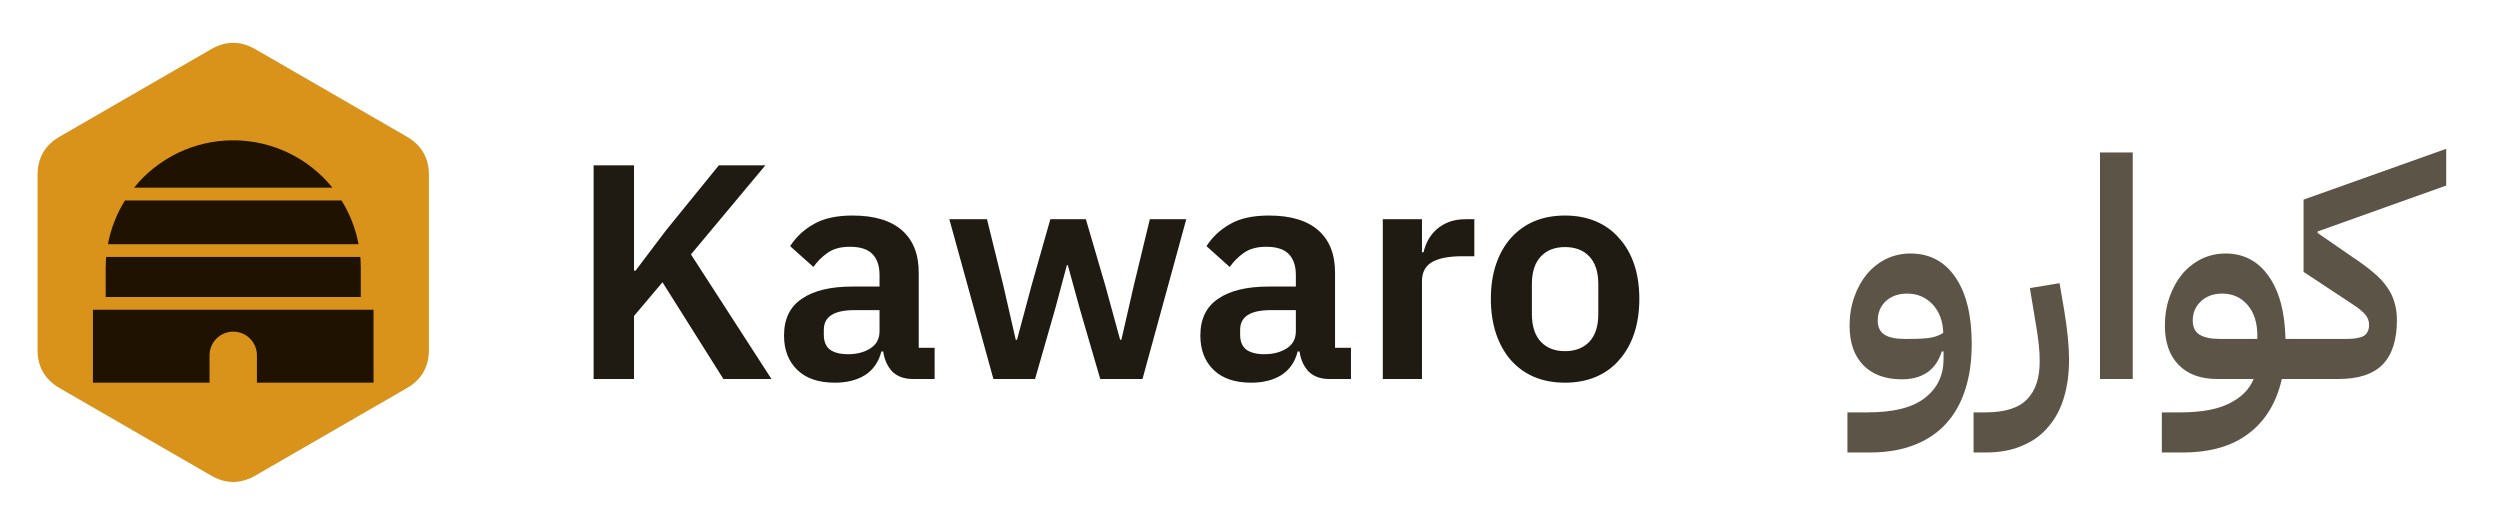
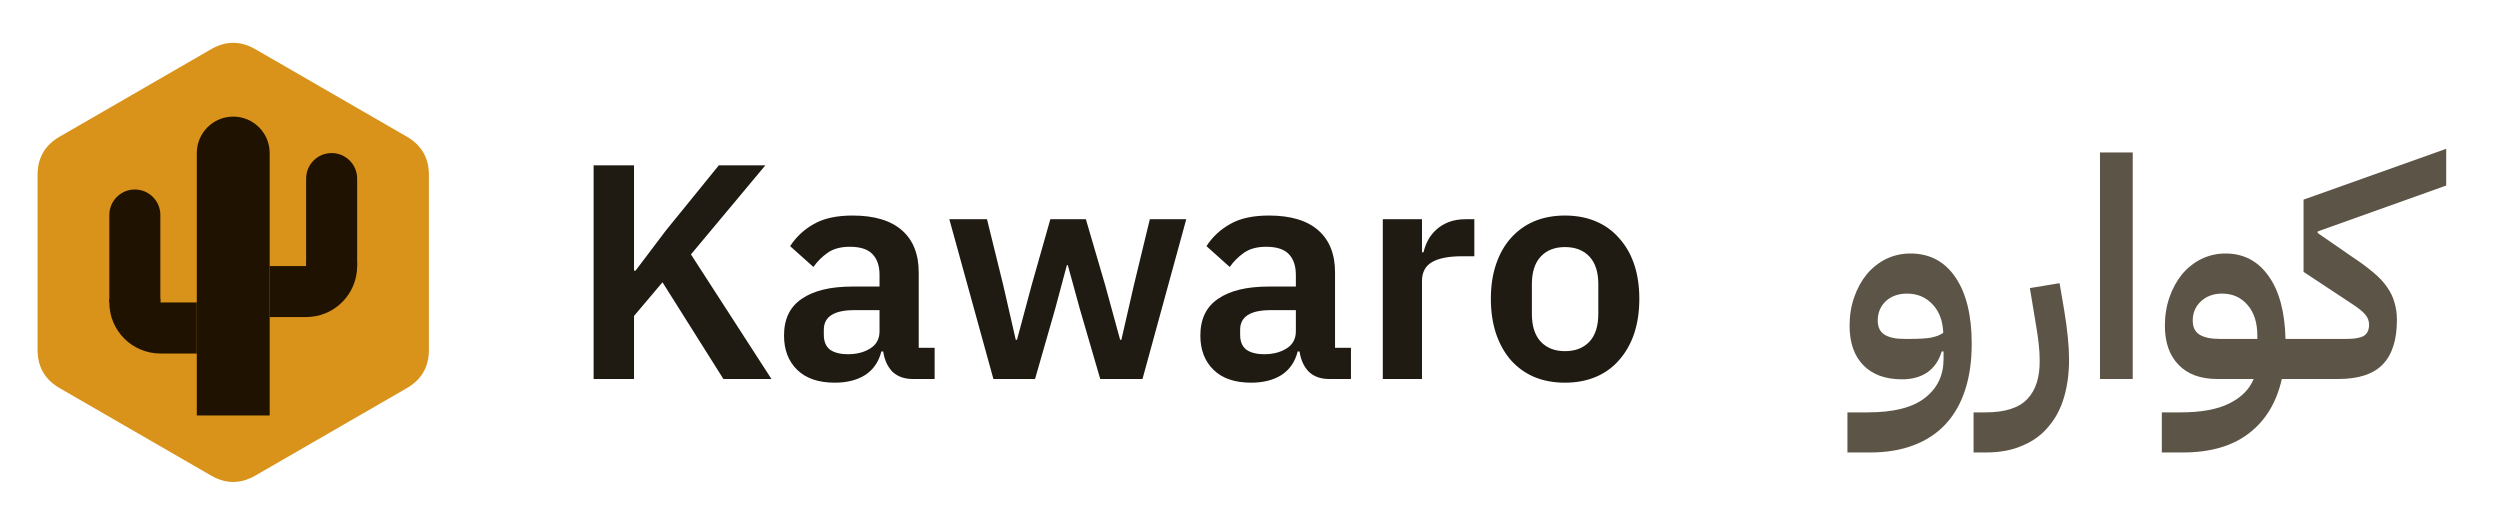
- <svg xmlns="http://www.w3.org/2000/svg" width="686" height="144" viewBox="0 0 686 144" version="1.1" id="svg6">
-   <defs id="defs6" />
-   <g transform="translate(0,8) scale(0.25)" id="g5">
+ <svg xmlns="http://www.w3.org/2000/svg" width="686" height="144" viewBox="0 0 686 144" version="1.1" id="svg7">
+   <defs id="defs7" />
+   <g transform="translate(0,8) scale(0.25)" id="g6">
    <path fill="#D9921A" d="M231.75,22.00Q256.00,8.00 280.25,22.00L446.53,118.00Q470.77,132.00 470.77,160.00L470.77,352.00Q470.77,380.00 446.53,394.00L280.25,490.00Q256.00,504.00 231.75,490.00L65.47,394.00Q41.23,380.00 41.23,352.00L41.23,160.00Q41.23,132.00 65.47,118.00Z" id="path1" />
-     <path fill="#1F1200" d="M256.00,122H256.00A140,140 0 0 1 364.89,174H147.11A140,140 0 0 1 256.00,122Z" id="path2" />
-     <path fill="#1F1200" d="M137.16,188H374.84A140,140 0 0 1 393.56,236H118.44A140,140 0 0 1 137.16,188Z" id="path3" />
-     <path fill="#1F1200" d="M116.52,250H395.48A140,140 0 0 1 396,262V294H116V262A140,140 0 0 1 116.52,250Z" id="path4" />
-     <path fill="#1F1200" d="M102,308H410V388H282V358A26,26 0 0 0 230,358V388H102Z" id="path5" />
+     <path fill="#1F1200" d="M216,424V136.0A40.0,40.0 0 0 1 296,136.0V424Z" id="path2" />
+     <path fill="#1F1200" d="M120,300V204.0A28.0,28.0 0 0 1 176,204.0V300Z" id="path3" />
+     <path fill="#1F1200" d="M120,296V300A56,56 0 0 0 176,356H216V300H176V296Z" id="path4" />
+     <path fill="#1F1200" d="M336,260V164.0A28.0,28.0 0 0 1 392,164.0V260Z" id="path5" />
+     <path fill="#1F1200" d="M392,256V260A56,56 0 0 1 336,316H296V260H336V256Z" id="path6" />
  </g>
-   <path d="m 181.788,77.456 -7.812,9.24 V 104 H 162.888 V 45.368 h 11.088 v 28.896 h 0.42 l 8.316,-11.004 14.532,-17.892 h 12.768 L 189.6,69.812 211.692,104 H 198.504 Z M 250.5,104 q -3.528,0 -5.628,-2.016 -2.016,-2.1 -2.52,-5.544 h -0.504 q -1.092,4.284 -4.452,6.468 -3.36,2.1 -8.316,2.1 -6.72,0 -10.332,-3.528 -3.612,-3.528 -3.612,-9.408 0,-6.804 4.872,-10.08 4.872,-3.36 13.86,-3.36 h 7.476 V 75.44 q 0,-3.696 -1.932,-5.712 -1.932,-2.016 -6.216,-2.016 -3.78,0 -6.132,1.68 -2.268,1.596 -3.864,3.864 l -6.384,-5.712 q 2.436,-3.78 6.468,-6.048 4.032,-2.352 10.668,-2.352 8.904,0 13.524,4.032 4.62,4.032 4.62,11.592 v 20.664 h 4.368 V 104 Z m -17.808,-6.804 q 3.612,0 6.132,-1.596 2.52,-1.596 2.52,-4.704 V 85.1 h -6.888 q -8.4,0 -8.4,5.376 v 1.428 q 0,2.688 1.68,4.032 1.764,1.26 4.956,1.26 z m 27.804,-37.044 h 10.332 l 4.452,18.06 3.444,15.036 h 0.336 l 4.032,-15.036 5.124,-18.06 h 9.744 l 5.292,18.06 4.116,15.036 h 0.336 l 3.444,-15.036 4.368,-18.06 h 9.996 L 313.5,104 h -11.592 l -5.628,-19.32 -3.276,-11.928 h -0.252 l -3.192,11.928 -5.544,19.32 h -11.424 z M 364.74,104 q -3.528,0 -5.628,-2.016 -2.016,-2.1 -2.52,-5.544 h -0.504 q -1.092,4.284 -4.452,6.468 -3.36,2.1 -8.316,2.1 -6.72,0 -10.332,-3.528 -3.612,-3.528 -3.612,-9.408 0,-6.804 4.872,-10.08 4.872,-3.36 13.86,-3.36 h 7.476 V 75.44 q 0,-3.696 -1.932,-5.712 -1.932,-2.016 -6.216,-2.016 -3.78,0 -6.132,1.68 -2.268,1.596 -3.864,3.864 l -6.384,-5.712 q 2.436,-3.78 6.468,-6.048 4.032,-2.352 10.668,-2.352 8.904,0 13.524,4.032 4.62,4.032 4.62,11.592 v 20.664 h 4.368 V 104 Z m -17.808,-6.804 q 3.612,0 6.132,-1.596 2.52,-1.596 2.52,-4.704 V 85.1 h -6.888 q -8.4,0 -8.4,5.376 v 1.428 q 0,2.688 1.68,4.032 1.764,1.26 4.956,1.26 z M 379.44,104 V 60.152 h 10.752 v 9.072 h 0.42 q 0.42,-1.764 1.26,-3.36 0.924,-1.68 2.352,-2.94 1.428,-1.26 3.36,-2.016 2.016,-0.756 4.62,-0.756 h 2.352 v 10.164 h -3.36 q -5.46,0 -8.232,1.596 -2.772,1.596 -2.772,5.208 V 104 Z m 49.98,1.008 q -4.704,0 -8.484,-1.596 -3.696,-1.596 -6.384,-4.62 -2.604,-3.024 -4.032,-7.224 -1.428,-4.284 -1.428,-9.576 0,-5.292 1.428,-9.492 1.428,-4.2 4.032,-7.14 2.688,-3.024 6.384,-4.62 3.78,-1.596 8.484,-1.596 4.704,0 8.484,1.596 3.78,1.596 6.384,4.62 2.688,2.94 4.116,7.14 1.428,4.2 1.428,9.492 0,5.292 -1.428,9.576 -1.428,4.2 -4.116,7.224 -2.604,3.024 -6.384,4.62 -3.78,1.596 -8.484,1.596 z m 0,-8.652 q 4.284,0 6.72,-2.604 2.436,-2.604 2.436,-7.644 V 77.96 q 0,-4.956 -2.436,-7.56 -2.436,-2.604 -6.72,-2.604 -4.2,0 -6.636,2.604 -2.436,2.604 -2.436,7.56 v 8.148 q 0,5.04 2.436,7.644 2.436,2.604 6.636,2.604 z" id="text5" style="font-weight:600;font-size:84px;font-family:'IBM Plex Sans Arabic';fill:#1f1a12" aria-label="Kawaro" />
-   <path d="m 628.988,95.264 2.268,-2.268 h 12.768 q 3.192,0 4.62,-0.84 1.428,-0.924 1.428,-3.024 0,-1.596 -1.008,-2.772 -0.924,-1.176 -3.612,-2.94 l -13.356,-8.82 V 54.776 l 39.144,-13.944 v 10.08 l -35.28,12.6 v 0.42 l 9.492,6.552 q 3.444,2.268 5.796,4.284 2.352,1.932 3.78,4.032 1.428,2.016 2.016,4.2 0.672,2.184 0.672,4.788 0,8.148 -3.864,12.18 -3.864,4.032 -12.264,4.032 h -12.6 z m -35.784,17.892 h 5.124 q 8.484,0 13.356,-2.436 4.956,-2.436 6.72,-6.72 h -9.996 q -6.804,0 -10.584,-3.864 -3.78,-3.864 -3.78,-10.752 0,-4.2 1.26,-7.812 1.26,-3.612 3.444,-6.3 2.268,-2.688 5.292,-4.2 3.108,-1.512 6.636,-1.512 7.476,0 11.844,6.216 4.368,6.132 4.62,17.22 h 4.116 v 8.736 l -2.268,2.268 h -2.856 q -2.184,9.66 -8.988,14.868 -6.804,5.292 -18.228,5.292 h -5.712 z m 8.484,-25.2 q 0,2.688 1.848,3.864 1.932,1.176 5.46,1.176 h 10.416 v -0.924 q 0,-5.292 -2.688,-8.4 -2.688,-3.108 -6.972,-3.108 -3.528,0 -5.796,2.1 -2.268,2.1 -2.268,5.292 z M 576.236,41.84 h 8.988 V 104 h -8.988 z m -34.692,71.316 h 3.276 q 8.064,0 11.508,-3.696 3.444,-3.612 3.36,-10.584 0,-2.1 -0.252,-4.368 -0.252,-2.352 -0.672,-4.788 l -1.764,-10.668 8.148,-1.344 1.26,7.392 q 0.672,4.032 1.008,7.476 0.336,3.444 0.336,6.048 0,5.628 -1.344,10.248 -1.344,4.704 -4.2,8.064 -2.772,3.444 -7.14,5.292 -4.284,1.932 -10.164,1.932 h -3.36 z m -34.608,0 h 5.544 q 10.752,0 15.792,-4.032 5.04,-3.948 5.04,-10.584 v -2.1 h -0.504 q -1.176,3.864 -4.032,5.796 -2.772,1.848 -6.888,1.848 -6.804,0 -10.584,-3.864 -3.78,-3.864 -3.78,-10.836 0,-4.2 1.26,-7.812 1.26,-3.612 3.444,-6.3 2.268,-2.688 5.292,-4.2 3.108,-1.512 6.72,-1.512 7.896,0 12.348,6.552 4.452,6.552 4.452,18.228 0,7.056 -1.764,12.516 -1.764,5.544 -5.292,9.408 -3.528,3.864 -8.82,5.88 -5.208,2.016 -12.096,2.016 h -6.132 z m 17.304,-20.16 q 3.444,0 5.544,-0.336 2.184,-0.42 3.444,-1.344 -0.168,-4.872 -2.94,-7.812 -2.772,-2.94 -6.972,-2.94 -3.612,0 -5.88,2.1 -2.184,2.1 -2.184,5.292 0,2.688 1.848,3.864 1.848,1.176 5.376,1.176 z" id="text6" style="font-weight:600;font-size:84px;font-family:'IBM Plex Sans Arabic';direction:rtl;fill:#5c5446" aria-label="كوارو" />
+   <path d="m 181.788,77.456 -7.812,9.24 V 104 H 162.888 V 45.368 h 11.088 v 28.896 h 0.42 l 8.316,-11.004 14.532,-17.892 h 12.768 L 189.6,69.812 211.692,104 H 198.504 Z M 250.5,104 q -3.528,0 -5.628,-2.016 -2.016,-2.1 -2.52,-5.544 h -0.504 q -1.092,4.284 -4.452,6.468 -3.36,2.1 -8.316,2.1 -6.72,0 -10.332,-3.528 -3.612,-3.528 -3.612,-9.408 0,-6.804 4.872,-10.08 4.872,-3.36 13.86,-3.36 h 7.476 V 75.44 q 0,-3.696 -1.932,-5.712 -1.932,-2.016 -6.216,-2.016 -3.78,0 -6.132,1.68 -2.268,1.596 -3.864,3.864 l -6.384,-5.712 q 2.436,-3.78 6.468,-6.048 4.032,-2.352 10.668,-2.352 8.904,0 13.524,4.032 4.62,4.032 4.62,11.592 v 20.664 h 4.368 V 104 Z m -17.808,-6.804 q 3.612,0 6.132,-1.596 2.52,-1.596 2.52,-4.704 V 85.1 h -6.888 q -8.4,0 -8.4,5.376 v 1.428 q 0,2.688 1.68,4.032 1.764,1.26 4.956,1.26 z m 27.804,-37.044 h 10.332 l 4.452,18.06 3.444,15.036 h 0.336 l 4.032,-15.036 5.124,-18.06 h 9.744 l 5.292,18.06 4.116,15.036 h 0.336 l 3.444,-15.036 4.368,-18.06 h 9.996 L 313.5,104 h -11.592 l -5.628,-19.32 -3.276,-11.928 h -0.252 l -3.192,11.928 -5.544,19.32 h -11.424 z M 364.74,104 q -3.528,0 -5.628,-2.016 -2.016,-2.1 -2.52,-5.544 h -0.504 q -1.092,4.284 -4.452,6.468 -3.36,2.1 -8.316,2.1 -6.72,0 -10.332,-3.528 -3.612,-3.528 -3.612,-9.408 0,-6.804 4.872,-10.08 4.872,-3.36 13.86,-3.36 h 7.476 V 75.44 q 0,-3.696 -1.932,-5.712 -1.932,-2.016 -6.216,-2.016 -3.78,0 -6.132,1.68 -2.268,1.596 -3.864,3.864 l -6.384,-5.712 q 2.436,-3.78 6.468,-6.048 4.032,-2.352 10.668,-2.352 8.904,0 13.524,4.032 4.62,4.032 4.62,11.592 v 20.664 h 4.368 V 104 Z m -17.808,-6.804 q 3.612,0 6.132,-1.596 2.52,-1.596 2.52,-4.704 V 85.1 h -6.888 q -8.4,0 -8.4,5.376 v 1.428 q 0,2.688 1.68,4.032 1.764,1.26 4.956,1.26 z M 379.44,104 V 60.152 h 10.752 v 9.072 h 0.42 q 0.42,-1.764 1.26,-3.36 0.924,-1.68 2.352,-2.94 1.428,-1.26 3.36,-2.016 2.016,-0.756 4.62,-0.756 h 2.352 v 10.164 h -3.36 q -5.46,0 -8.232,1.596 -2.772,1.596 -2.772,5.208 V 104 Z m 49.98,1.008 q -4.704,0 -8.484,-1.596 -3.696,-1.596 -6.384,-4.62 -2.604,-3.024 -4.032,-7.224 -1.428,-4.284 -1.428,-9.576 0,-5.292 1.428,-9.492 1.428,-4.2 4.032,-7.14 2.688,-3.024 6.384,-4.62 3.78,-1.596 8.484,-1.596 4.704,0 8.484,1.596 3.78,1.596 6.384,4.62 2.688,2.94 4.116,7.14 1.428,4.2 1.428,9.492 0,5.292 -1.428,9.576 -1.428,4.2 -4.116,7.224 -2.604,3.024 -6.384,4.62 -3.78,1.596 -8.484,1.596 z m 0,-8.652 q 4.284,0 6.72,-2.604 2.436,-2.604 2.436,-7.644 V 77.96 q 0,-4.956 -2.436,-7.56 -2.436,-2.604 -6.72,-2.604 -4.2,0 -6.636,2.604 -2.436,2.604 -2.436,7.56 v 8.148 q 0,5.04 2.436,7.644 2.436,2.604 6.636,2.604 z" id="text6" style="font-weight:600;font-size:84px;font-family:'IBM Plex Sans Arabic';fill:#1f1a12" aria-label="Kawaro" />
+   <path d="m 628.988,95.264 2.268,-2.268 h 12.768 q 3.192,0 4.62,-0.84 1.428,-0.924 1.428,-3.024 0,-1.596 -1.008,-2.772 -0.924,-1.176 -3.612,-2.94 l -13.356,-8.82 V 54.776 l 39.144,-13.944 v 10.08 l -35.28,12.6 v 0.42 l 9.492,6.552 q 3.444,2.268 5.796,4.284 2.352,1.932 3.78,4.032 1.428,2.016 2.016,4.2 0.672,2.184 0.672,4.788 0,8.148 -3.864,12.18 -3.864,4.032 -12.264,4.032 h -12.6 z m -35.784,17.892 h 5.124 q 8.484,0 13.356,-2.436 4.956,-2.436 6.72,-6.72 h -9.996 q -6.804,0 -10.584,-3.864 -3.78,-3.864 -3.78,-10.752 0,-4.2 1.26,-7.812 1.26,-3.612 3.444,-6.3 2.268,-2.688 5.292,-4.2 3.108,-1.512 6.636,-1.512 7.476,0 11.844,6.216 4.368,6.132 4.62,17.22 h 4.116 v 8.736 l -2.268,2.268 h -2.856 q -2.184,9.66 -8.988,14.868 -6.804,5.292 -18.228,5.292 h -5.712 z m 8.484,-25.2 q 0,2.688 1.848,3.864 1.932,1.176 5.46,1.176 h 10.416 v -0.924 q 0,-5.292 -2.688,-8.4 -2.688,-3.108 -6.972,-3.108 -3.528,0 -5.796,2.1 -2.268,2.1 -2.268,5.292 z M 576.236,41.84 h 8.988 V 104 h -8.988 z m -34.692,71.316 h 3.276 q 8.064,0 11.508,-3.696 3.444,-3.612 3.36,-10.584 0,-2.1 -0.252,-4.368 -0.252,-2.352 -0.672,-4.788 l -1.764,-10.668 8.148,-1.344 1.26,7.392 q 0.672,4.032 1.008,7.476 0.336,3.444 0.336,6.048 0,5.628 -1.344,10.248 -1.344,4.704 -4.2,8.064 -2.772,3.444 -7.14,5.292 -4.284,1.932 -10.164,1.932 h -3.36 z m -34.608,0 h 5.544 q 10.752,0 15.792,-4.032 5.04,-3.948 5.04,-10.584 v -2.1 h -0.504 q -1.176,3.864 -4.032,5.796 -2.772,1.848 -6.888,1.848 -6.804,0 -10.584,-3.864 -3.78,-3.864 -3.78,-10.836 0,-4.2 1.26,-7.812 1.26,-3.612 3.444,-6.3 2.268,-2.688 5.292,-4.2 3.108,-1.512 6.72,-1.512 7.896,0 12.348,6.552 4.452,6.552 4.452,18.228 0,7.056 -1.764,12.516 -1.764,5.544 -5.292,9.408 -3.528,3.864 -8.82,5.88 -5.208,2.016 -12.096,2.016 h -6.132 z m 17.304,-20.16 q 3.444,0 5.544,-0.336 2.184,-0.42 3.444,-1.344 -0.168,-4.872 -2.94,-7.812 -2.772,-2.94 -6.972,-2.94 -3.612,0 -5.88,2.1 -2.184,2.1 -2.184,5.292 0,2.688 1.848,3.864 1.848,1.176 5.376,1.176 z" id="text7" style="font-weight:600;font-size:84px;font-family:'IBM Plex Sans Arabic';direction:rtl;fill:#5c5446" aria-label="كوارو" />
</svg>
